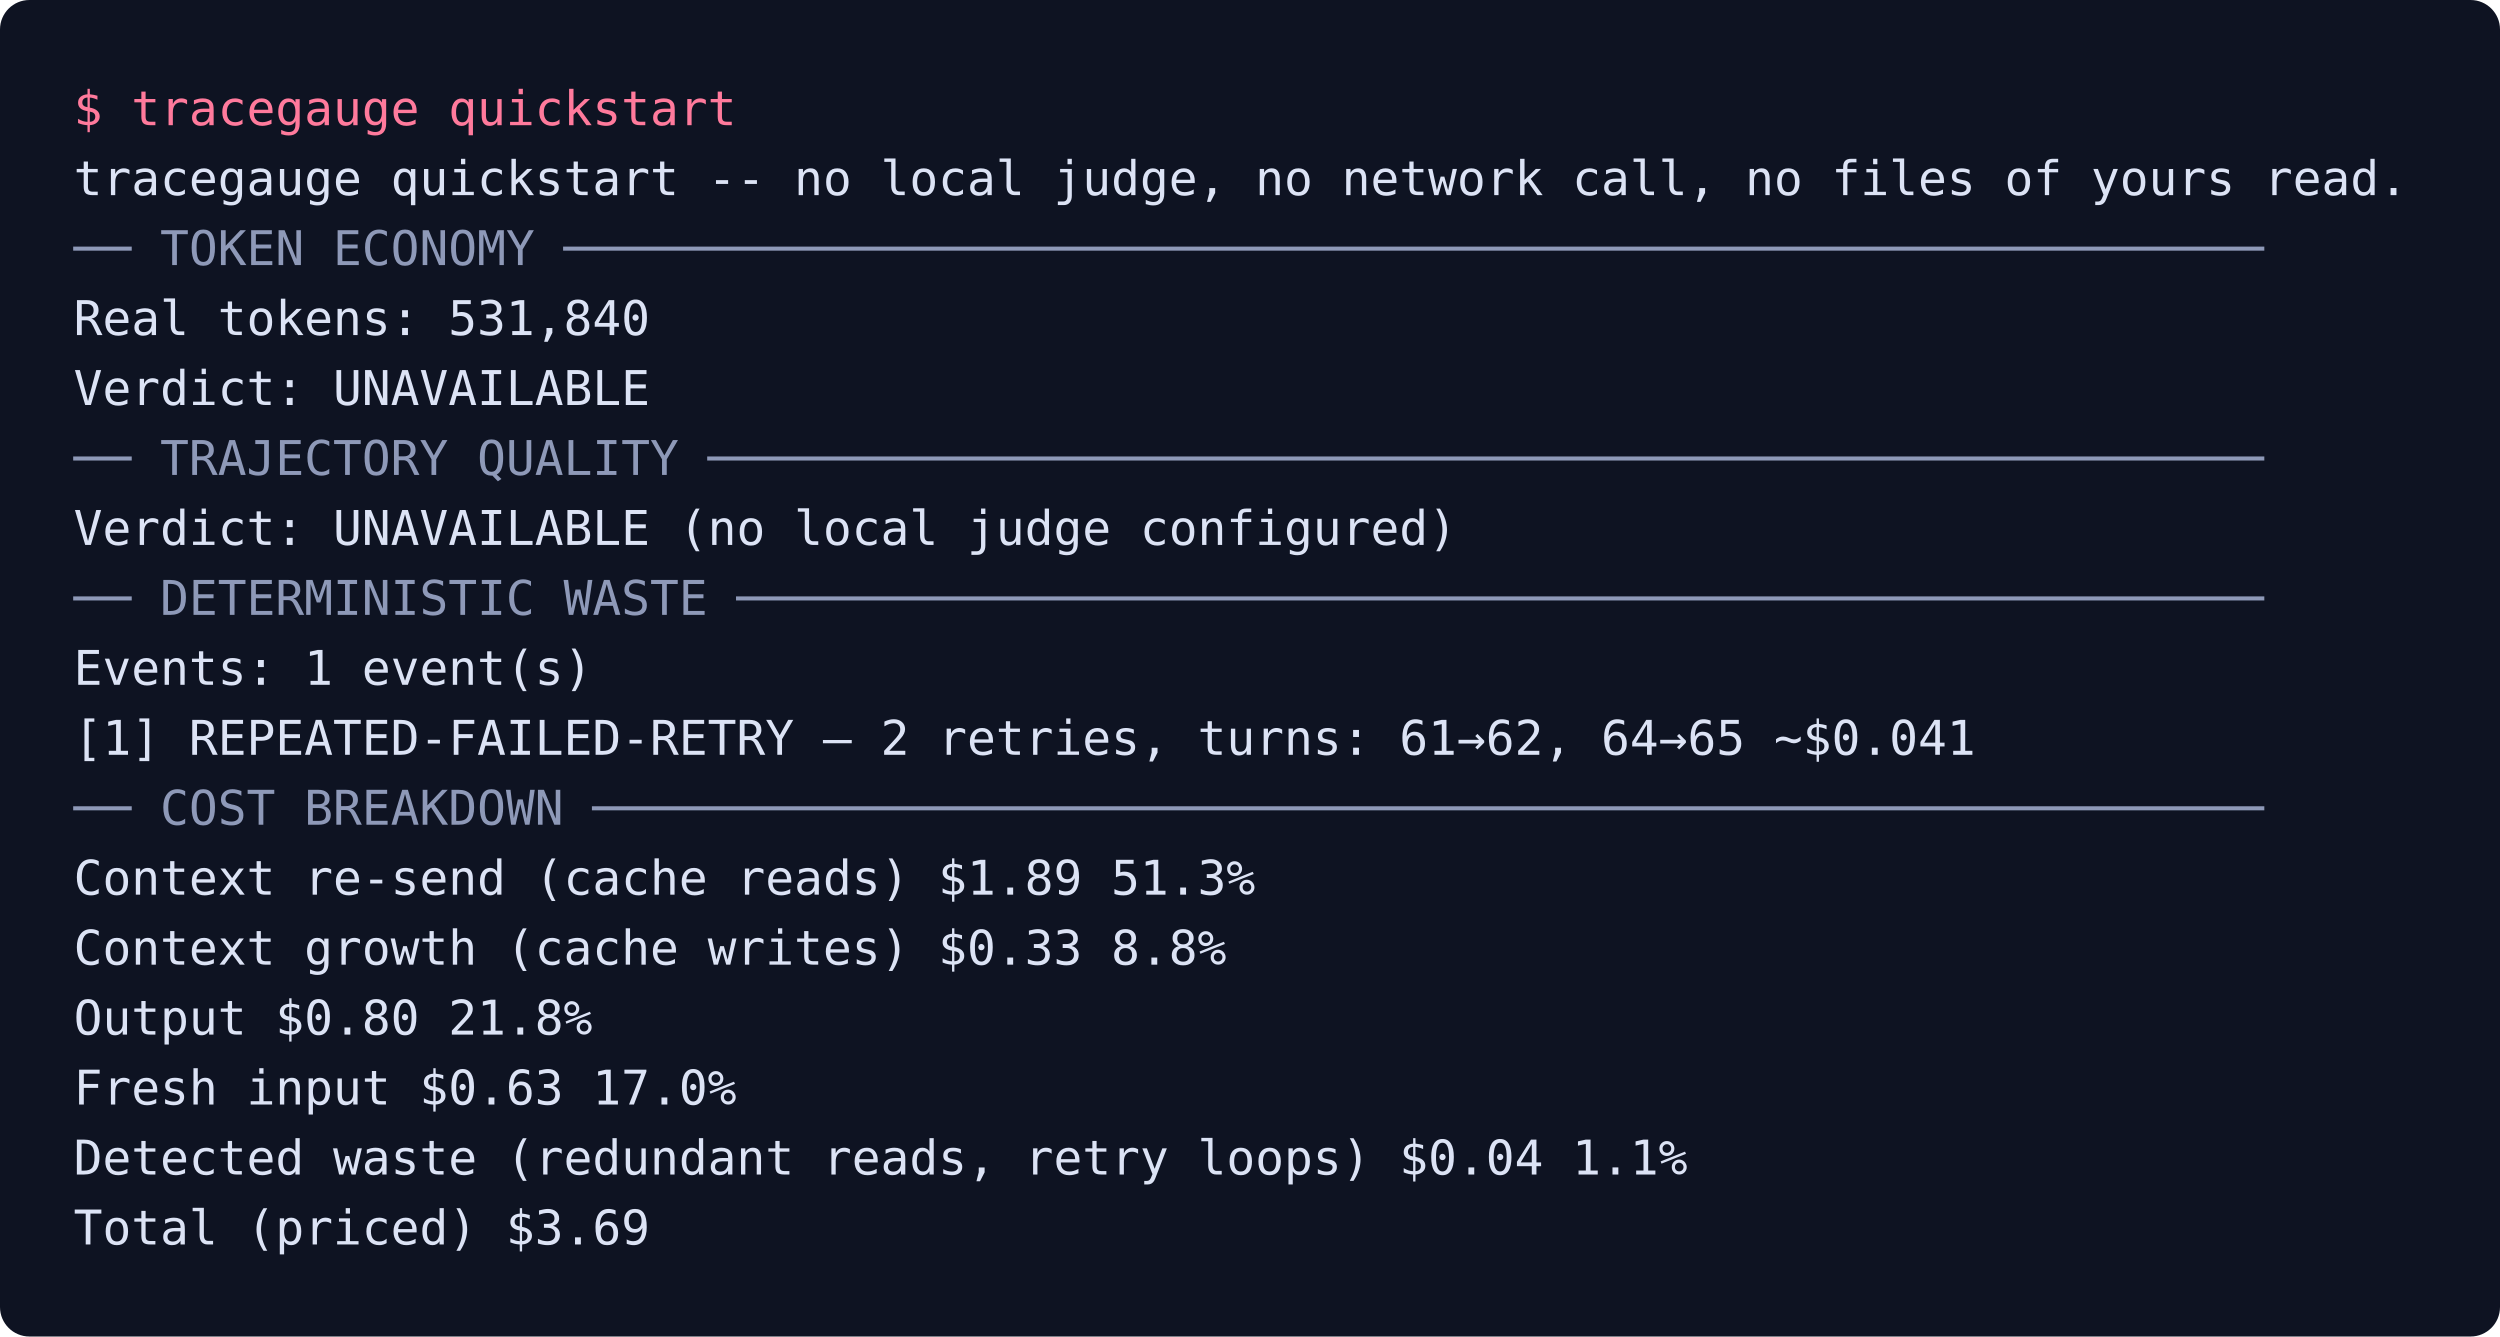
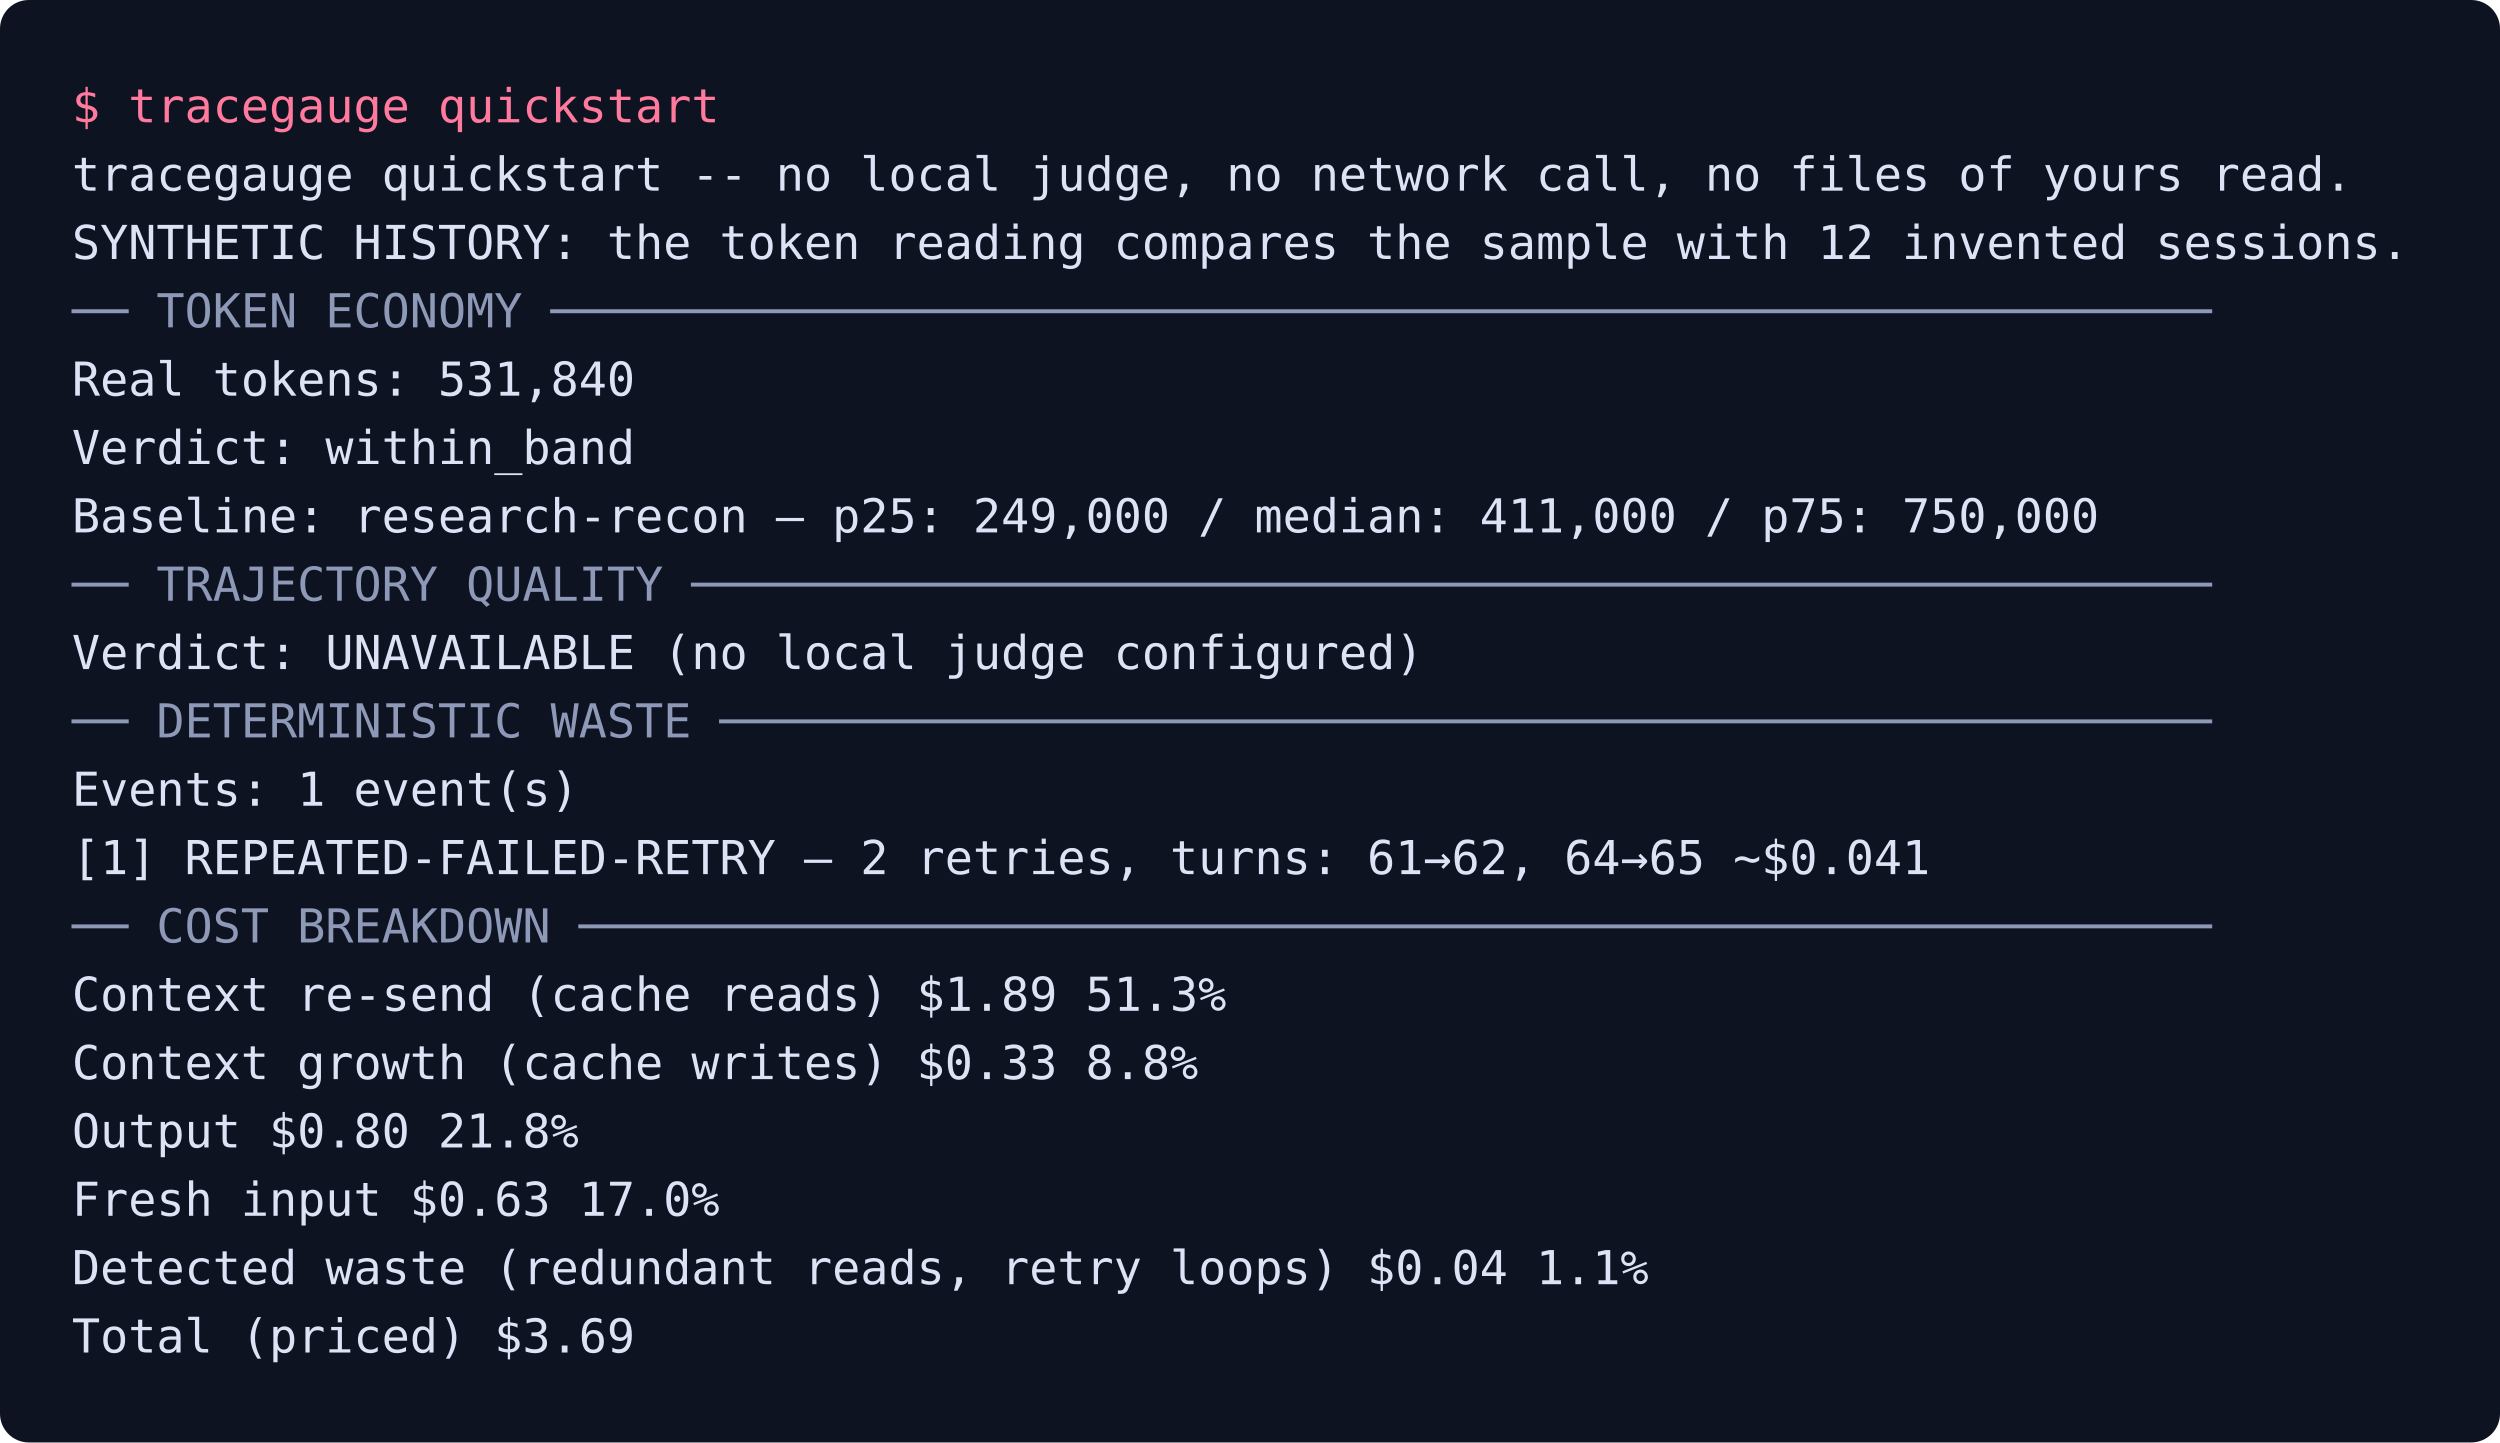
- <svg xmlns="http://www.w3.org/2000/svg" viewBox="0 0 679 363" width="679" height="363" role="img" aria-labelledby="t d">
+ <svg xmlns="http://www.w3.org/2000/svg" viewBox="0 0 695 401" width="695" height="401" role="img" aria-labelledby="t d">
  <style>
text{font-family:ui-monospace,Menlo,Consolas,'DejaVu Sans Mono',monospace;font-size:13px;white-space:pre;fill:#DCE3F5}
.cmd{fill:#FF7A9C}.hd{fill:#8E99B8}
@keyframes show{from{opacity:0}to{opacity:1}}
text{animation:show .01s linear backwards}
@media (prefers-reduced-motion:reduce){text{animation:none}}
</style>
-   <rect width="679" height="363" rx="8" fill="#0E1322" />
+   <rect width="695" height="401" rx="8" fill="#0E1322" />
  <text class="cmd" x="20" y="34" style="animation-delay:0.30s">$ tracegauge quickstart</text>
  <text class="ln" x="20" y="53" style="animation-delay:1.20s">tracegauge quickstart -- no local judge, no network call, no files of yours read.</text>
-   <text class="hd" x="20" y="72" style="animation-delay:1.60s">── TOKEN ECONOMY ───────────────────────────────────────────────────────────</text>
-   <text class="ln" x="20" y="91" style="animation-delay:2.00s">  Real tokens: 531,840</text>
-   <text class="ln" x="20" y="110" style="animation-delay:2.40s">  Verdict:     UNAVAILABLE</text>
-   <text class="hd" x="20" y="129" style="animation-delay:2.80s">── TRAJECTORY QUALITY ──────────────────────────────────────────────────────</text>
-   <text class="ln" x="20" y="148" style="animation-delay:3.20s">  Verdict:     UNAVAILABLE (no local judge configured)</text>
-   <text class="hd" x="20" y="167" style="animation-delay:3.60s">── DETERMINISTIC WASTE ─────────────────────────────────────────────────────</text>
-   <text class="ln" x="20" y="186" style="animation-delay:4.00s">  Events:  1 event(s)</text>
-   <text class="ln" x="20" y="205" style="animation-delay:4.40s">  [1] REPEATED-FAILED-RETRY — 2 retries, turns: 61→62, 64→65  ~$0.041</text>
-   <text class="hd" x="20" y="224" style="animation-delay:4.80s">── COST BREAKDOWN ──────────────────────────────────────────────────────────</text>
-   <text class="ln" x="20" y="243" style="animation-delay:5.20s">  Context re-send (cache reads)                       $1.89   51.3%</text>
-   <text class="ln" x="20" y="262" style="animation-delay:5.60s">  Context growth (cache writes)                       $0.33    8.8%</text>
-   <text class="ln" x="20" y="281" style="animation-delay:6.00s">  Output                                              $0.80   21.8%</text>
-   <text class="ln" x="20" y="300" style="animation-delay:6.40s">  Fresh input                                         $0.63   17.0%</text>
-   <text class="ln" x="20" y="319" style="animation-delay:6.80s">  Detected waste (redundant reads, retry loops)       $0.04    1.1%</text>
-   <text class="ln" x="20" y="338" style="animation-delay:7.20s">  Total (priced)                                      $3.69</text>
+   <text class="ln" x="20" y="72" style="animation-delay:1.60s">SYNTHETIC HISTORY: the token reading compares the sample with 12 invented sessions.</text>
+   <text class="hd" x="20" y="91" style="animation-delay:2.00s">── TOKEN ECONOMY ───────────────────────────────────────────────────────────</text>
+   <text class="ln" x="20" y="110" style="animation-delay:2.40s">  Real tokens: 531,840</text>
+   <text class="ln" x="20" y="129" style="animation-delay:2.80s">  Verdict:     within_band</text>
+   <text class="ln" x="20" y="148" style="animation-delay:3.20s">  Baseline:    research-recon — p25: 249,000 / median: 411,000 / p75: 750,000</text>
+   <text class="hd" x="20" y="167" style="animation-delay:3.60s">── TRAJECTORY QUALITY ──────────────────────────────────────────────────────</text>
+   <text class="ln" x="20" y="186" style="animation-delay:4.00s">  Verdict:     UNAVAILABLE (no local judge configured)</text>
+   <text class="hd" x="20" y="205" style="animation-delay:4.40s">── DETERMINISTIC WASTE ─────────────────────────────────────────────────────</text>
+   <text class="ln" x="20" y="224" style="animation-delay:4.80s">  Events:  1 event(s)</text>
+   <text class="ln" x="20" y="243" style="animation-delay:5.20s">  [1] REPEATED-FAILED-RETRY — 2 retries, turns: 61→62, 64→65  ~$0.041</text>
+   <text class="hd" x="20" y="262" style="animation-delay:5.60s">── COST BREAKDOWN ──────────────────────────────────────────────────────────</text>
+   <text class="ln" x="20" y="281" style="animation-delay:6.00s">  Context re-send (cache reads)                       $1.89   51.3%</text>
+   <text class="ln" x="20" y="300" style="animation-delay:6.40s">  Context growth (cache writes)                       $0.33    8.8%</text>
+   <text class="ln" x="20" y="319" style="animation-delay:6.80s">  Output                                              $0.80   21.8%</text>
+   <text class="ln" x="20" y="338" style="animation-delay:7.20s">  Fresh input                                         $0.63   17.0%</text>
+   <text class="ln" x="20" y="357" style="animation-delay:7.60s">  Detected waste (redundant reads, retry loops)       $0.04    1.1%</text>
+   <text class="ln" x="20" y="376" style="animation-delay:8.00s">  Total (priced)                                      $3.69</text>
</svg>
